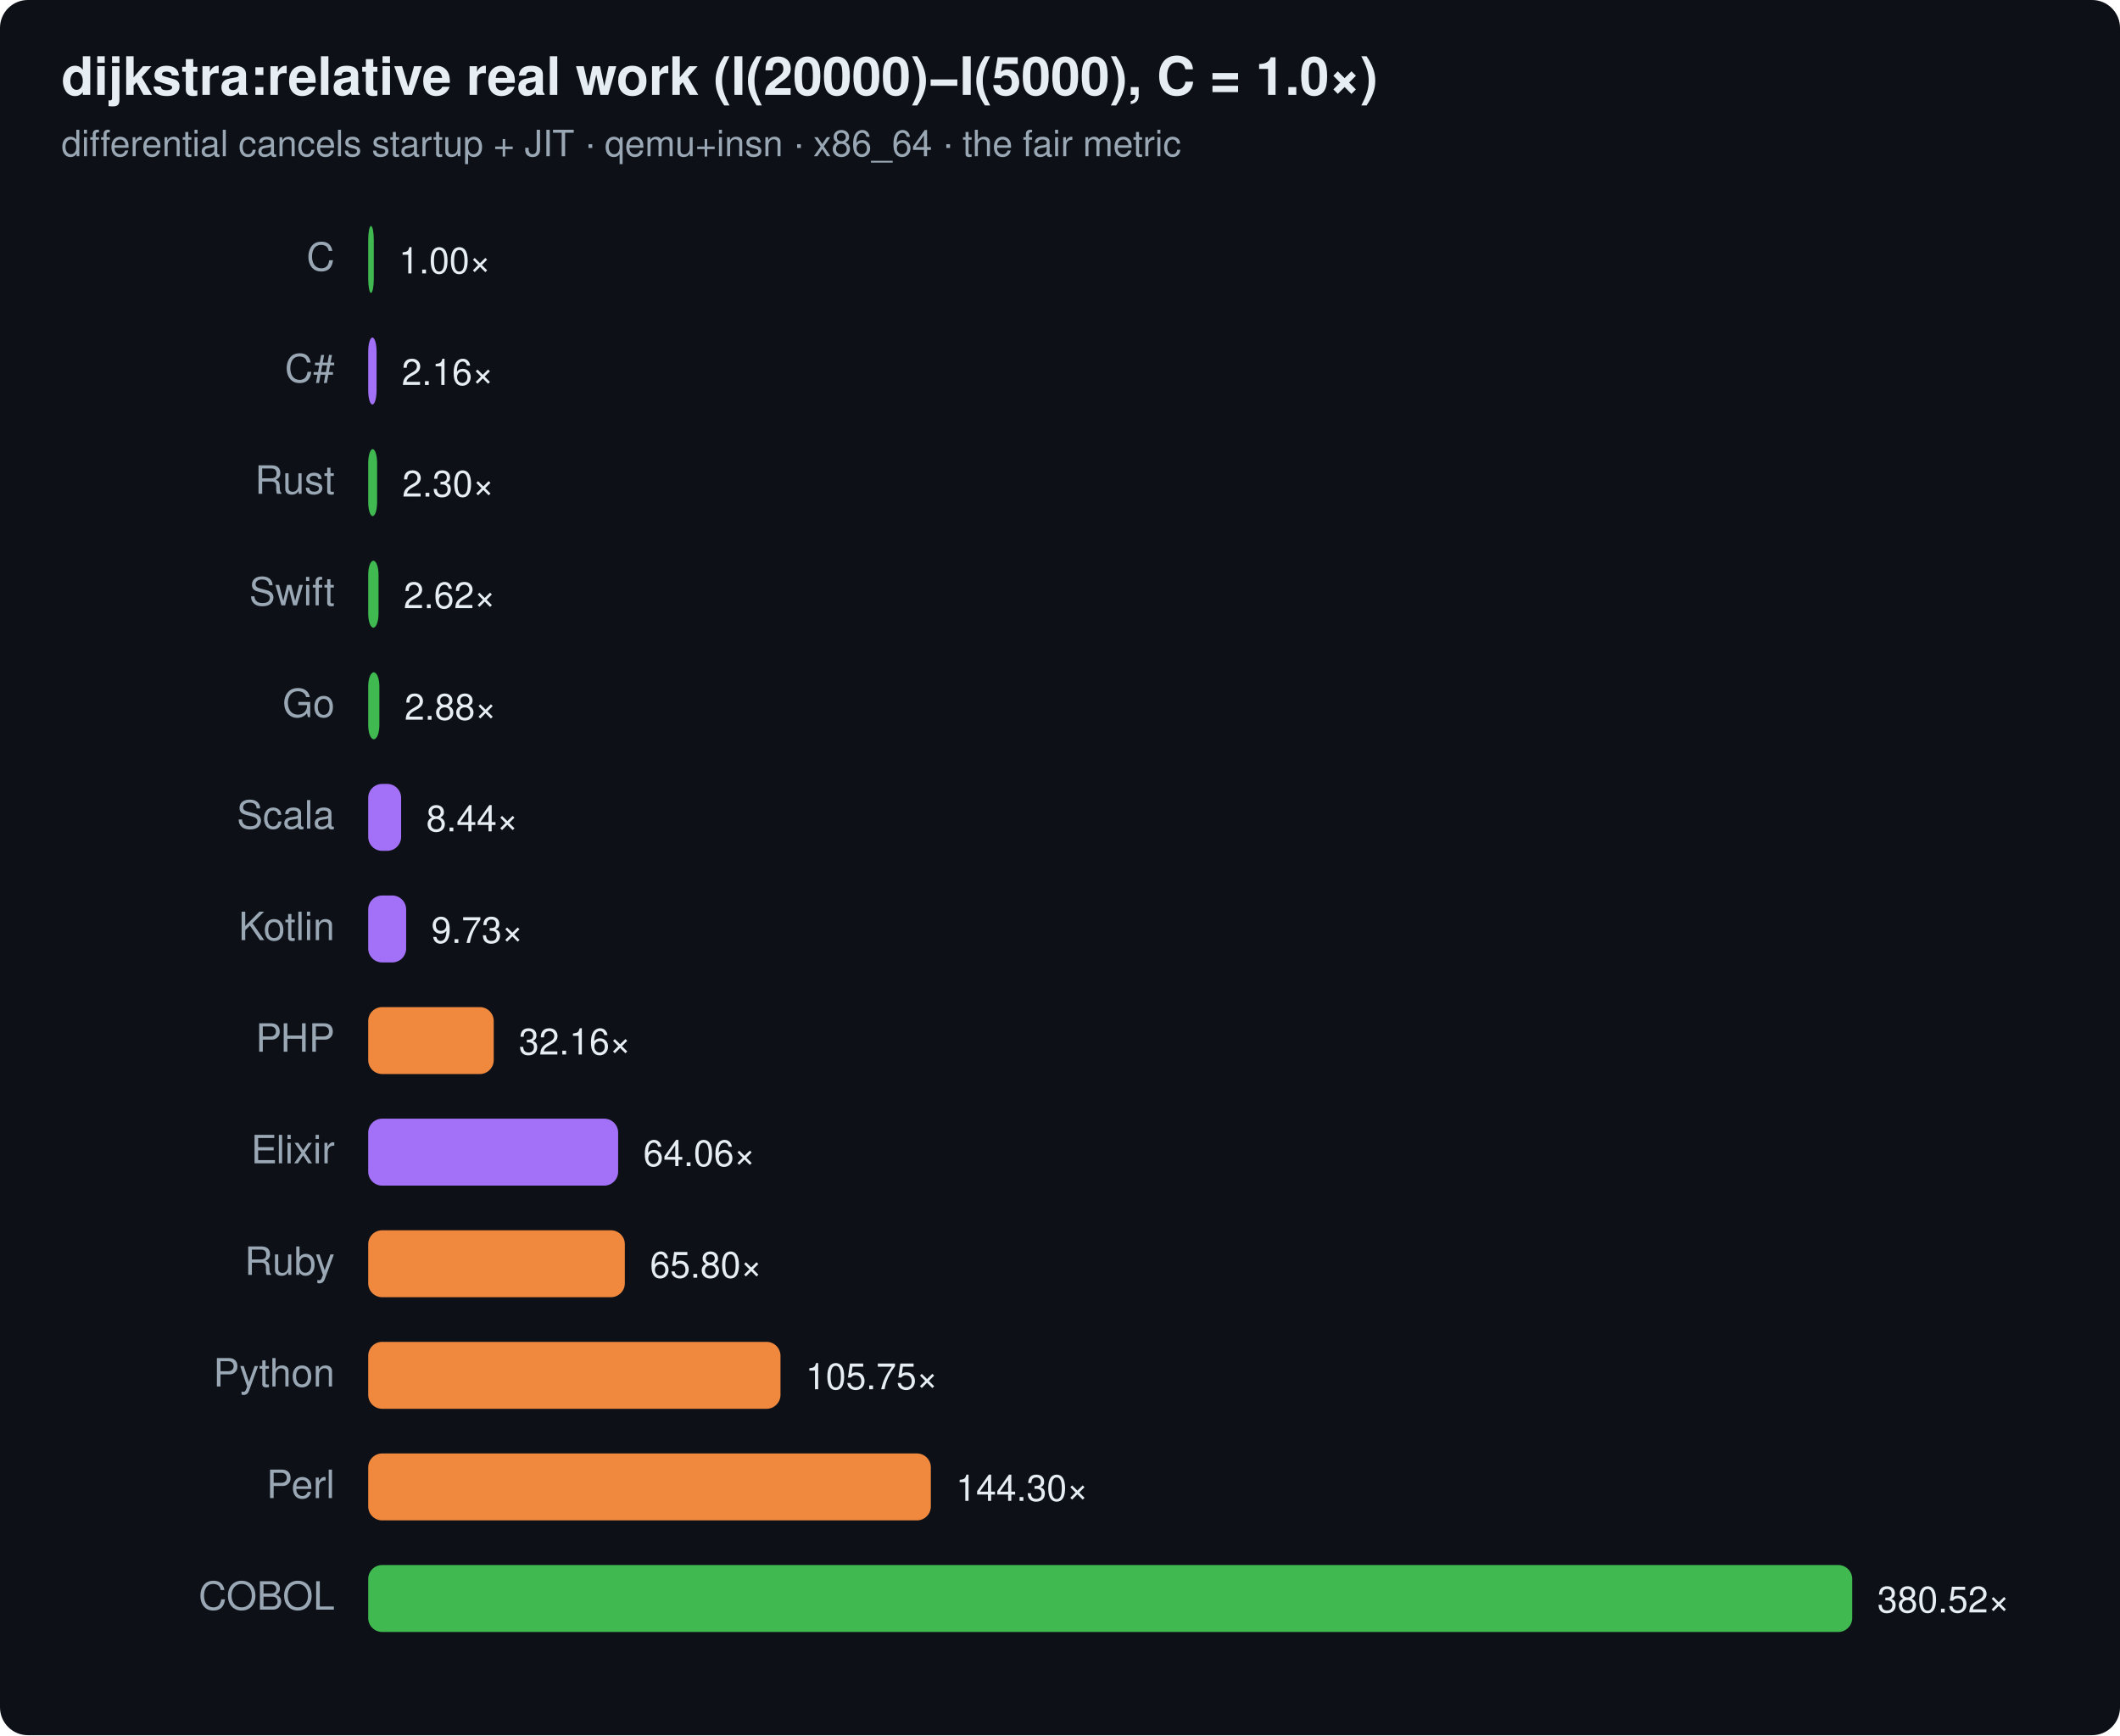
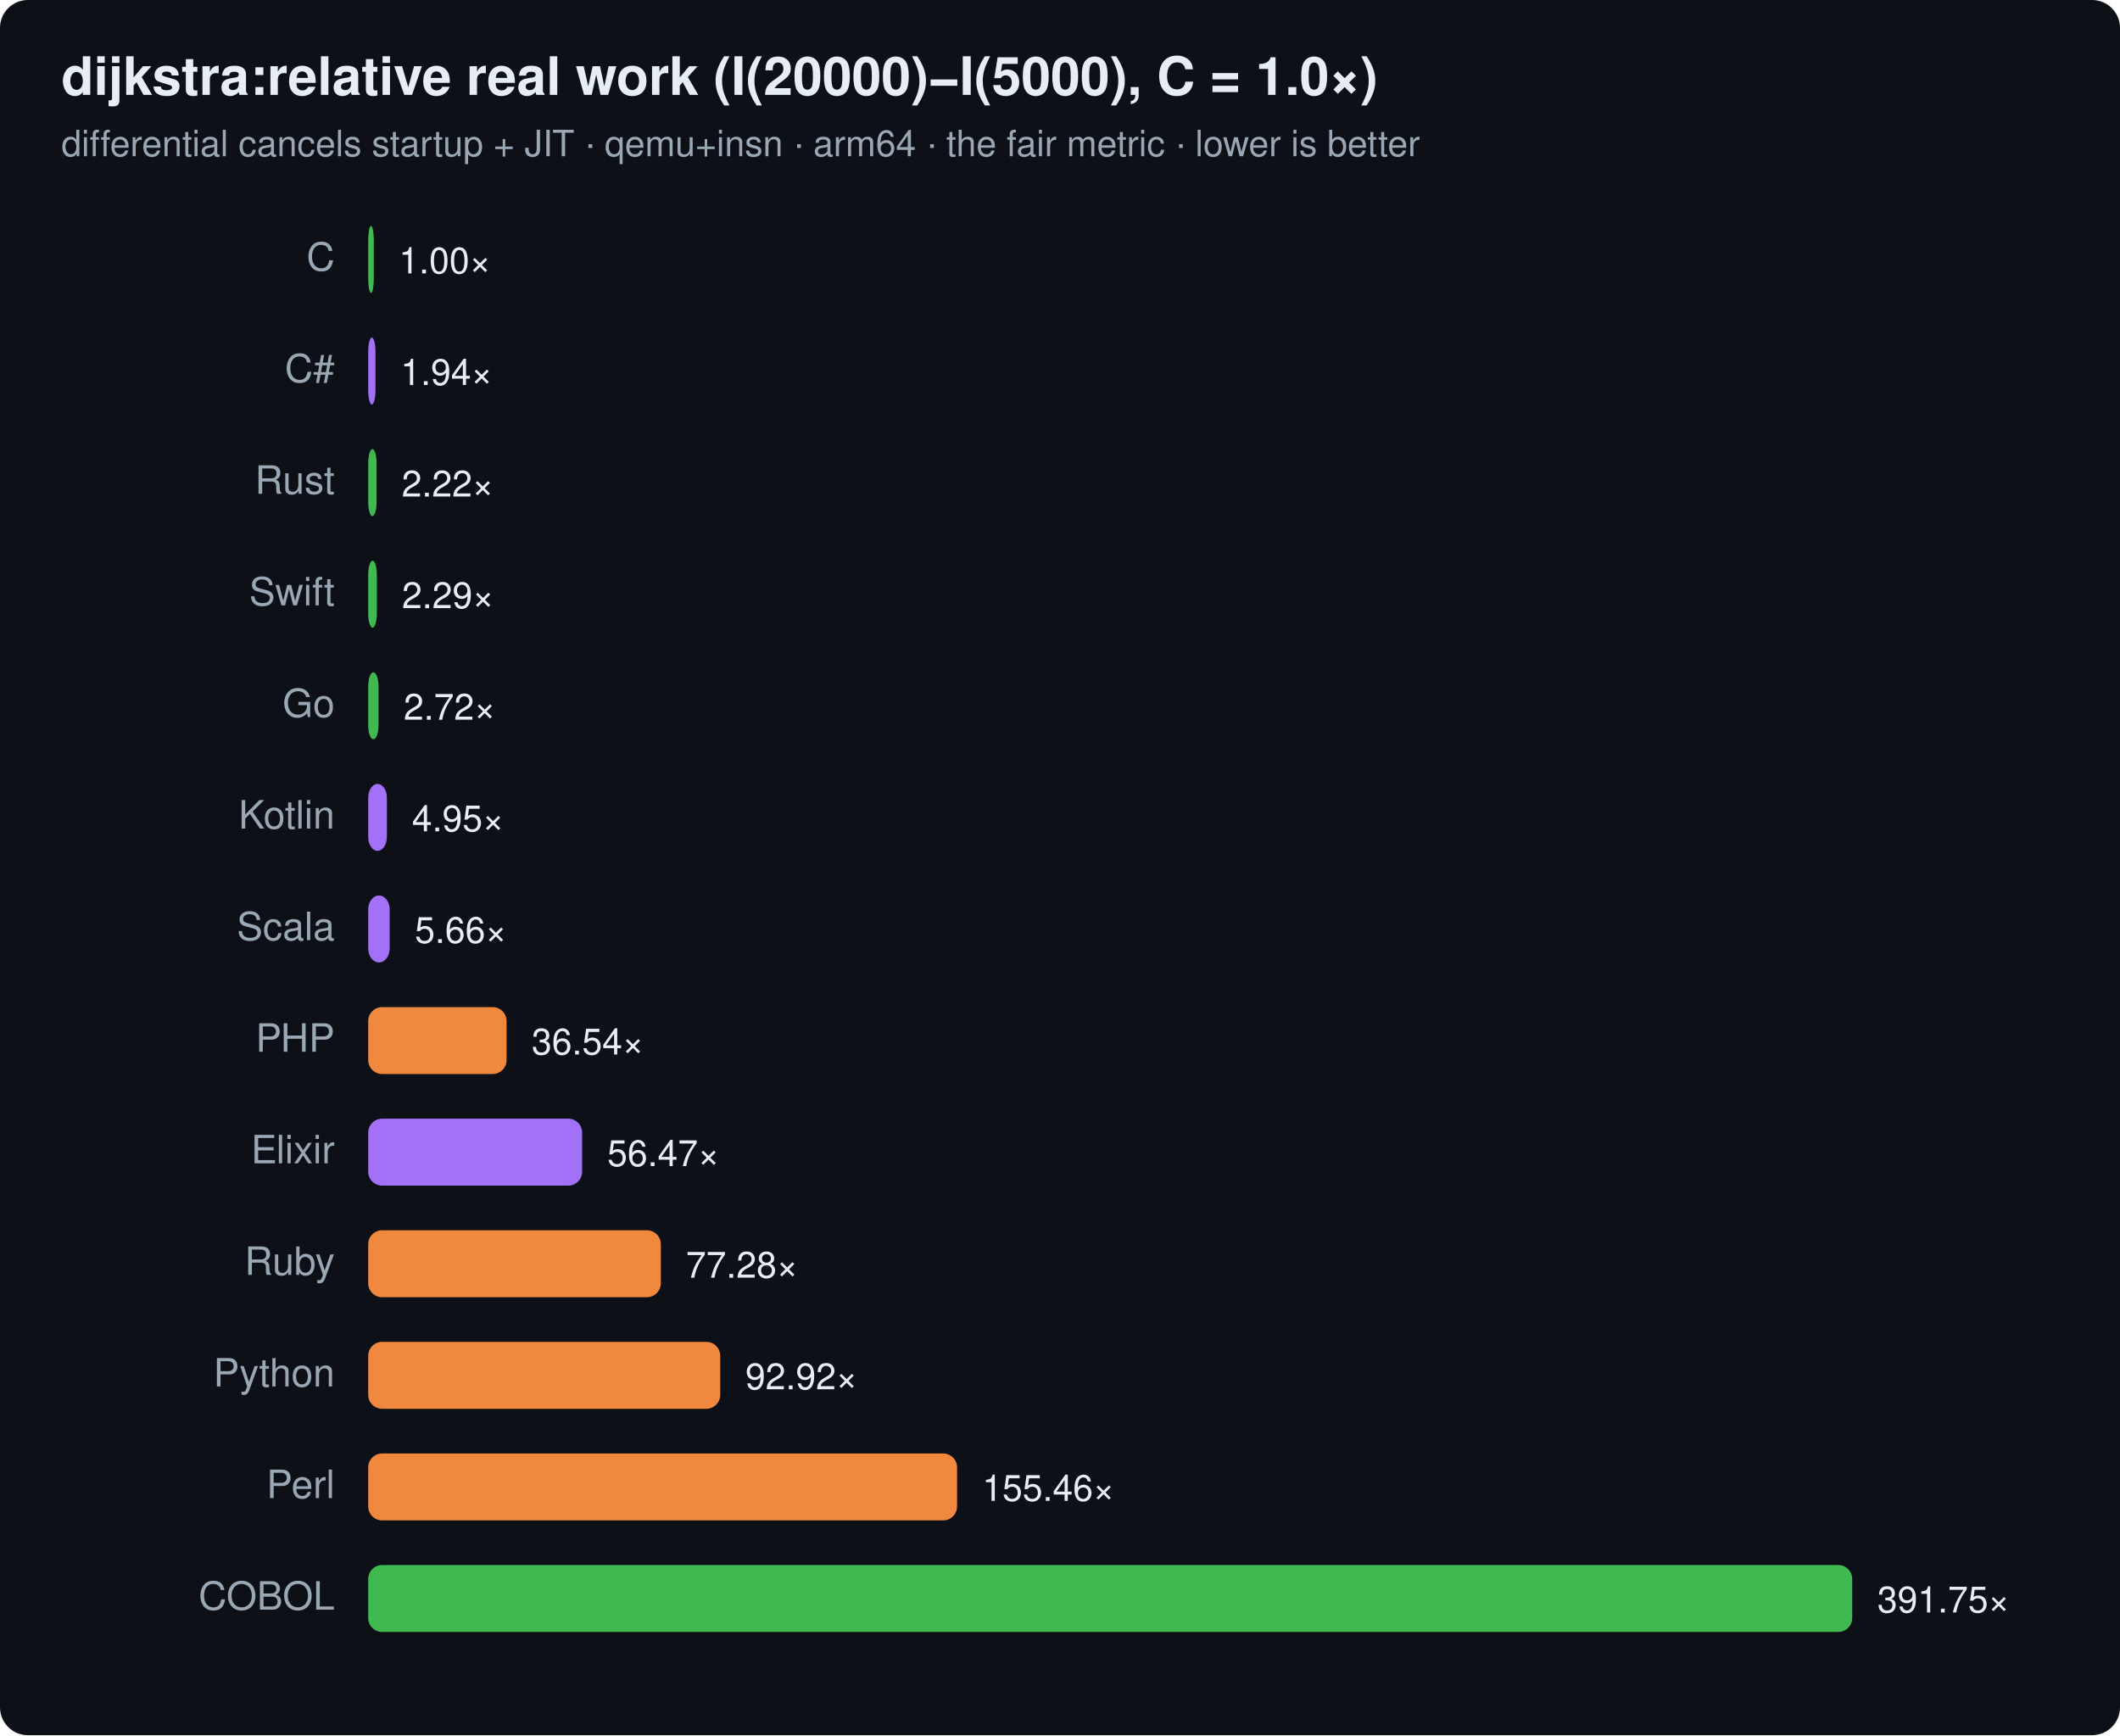
<svg xmlns="http://www.w3.org/2000/svg" width="760" height="622" viewBox="0 0 760 622" font-family="ui-sans-serif,system-ui,Segoe UI,Helvetica,Arial">
  <rect width="760" height="622" rx="10" fill="#0d1117" />
  <text x="22" y="34" font-size="19" font-weight="700" fill="#e6edf3">dijkstra:relative real work (I(20000)−I(5000), C = 1.0×)</text>
-   <text x="22" y="56" font-size="13" fill="#9aa7b4">differential cancels startup + JIT · qemu+insn · x86_64 · the fair metric</text>
+   <text x="22" y="56" font-size="13" fill="#9aa7b4">differential cancels startup + JIT · qemu+insn · arm64 · the fair metric · lower is better</text>
  <text x="120" y="97" text-anchor="end" font-size="14" fill="#9aa7b4">C</text>
  <rect x="132" y="81" width="2.0" height="24" rx="5" fill="#3fb950" />
  <text x="143.0" y="98" font-size="13" fill="#e6edf3">1.00×</text>
  <text x="120" y="137" text-anchor="end" font-size="14" fill="#9aa7b4">C#</text>
-   <rect x="132" y="121" width="3.0" height="24" rx="5" fill="#a371f7" />
-   <text x="144.0" y="138" font-size="13" fill="#e6edf3">2.16×</text>
+   <rect x="132" y="121" width="2.6" height="24" rx="5" fill="#a371f7" />
+   <text x="143.6" y="138" font-size="13" fill="#e6edf3">1.94×</text>
  <text x="120" y="177" text-anchor="end" font-size="14" fill="#9aa7b4">Rust</text>
-   <rect x="132" y="161" width="3.2" height="24" rx="5" fill="#3fb950" />
-   <text x="144.2" y="178" font-size="13" fill="#e6edf3">2.30×</text>
+   <rect x="132" y="161" width="3.0" height="24" rx="5" fill="#3fb950" />
+   <text x="144.0" y="178" font-size="13" fill="#e6edf3">2.22×</text>
  <text x="120" y="217" text-anchor="end" font-size="14" fill="#9aa7b4">Swift</text>
-   <rect x="132" y="201" width="3.7" height="24" rx="5" fill="#3fb950" />
-   <text x="144.7" y="218" font-size="13" fill="#e6edf3">2.62×</text>
+   <rect x="132" y="201" width="3.1" height="24" rx="5" fill="#3fb950" />
+   <text x="144.1" y="218" font-size="13" fill="#e6edf3">2.29×</text>
  <text x="120" y="257" text-anchor="end" font-size="14" fill="#9aa7b4">Go</text>
-   <rect x="132" y="241" width="4.0" height="24" rx="5" fill="#3fb950" />
-   <text x="145.0" y="258" font-size="13" fill="#e6edf3">2.88×</text>
-   <text x="120" y="297" text-anchor="end" font-size="14" fill="#9aa7b4">Scala</text>
-   <rect x="132" y="281" width="11.8" height="24" rx="5" fill="#a371f7" />
-   <text x="152.8" y="298" font-size="13" fill="#e6edf3">8.44×</text>
-   <text x="120" y="337" text-anchor="end" font-size="14" fill="#9aa7b4">Kotlin</text>
-   <rect x="132" y="321" width="13.6" height="24" rx="5" fill="#a371f7" />
-   <text x="154.6" y="338" font-size="13" fill="#e6edf3">9.73×</text>
+   <rect x="132" y="241" width="3.7" height="24" rx="5" fill="#3fb950" />
+   <text x="144.7" y="258" font-size="13" fill="#e6edf3">2.72×</text>
+   <text x="120" y="297" text-anchor="end" font-size="14" fill="#9aa7b4">Kotlin</text>
+   <rect x="132" y="281" width="6.7" height="24" rx="5" fill="#a371f7" />
+   <text x="147.7" y="298" font-size="13" fill="#e6edf3">4.95×</text>
+   <text x="120" y="337" text-anchor="end" font-size="14" fill="#9aa7b4">Scala</text>
+   <rect x="132" y="321" width="7.7" height="24" rx="5" fill="#a371f7" />
+   <text x="148.7" y="338" font-size="13" fill="#e6edf3">5.66×</text>
  <text x="120" y="377" text-anchor="end" font-size="14" fill="#9aa7b4">PHP</text>
-   <rect x="132" y="361" width="45.0" height="24" rx="5" fill="#f0883e" />
-   <text x="186.0" y="378" font-size="13" fill="#e6edf3">32.16×</text>
+   <rect x="132" y="361" width="49.6" height="24" rx="5" fill="#f0883e" />
+   <text x="190.6" y="378" font-size="13" fill="#e6edf3">36.54×</text>
  <text x="120" y="417" text-anchor="end" font-size="14" fill="#9aa7b4">Elixir</text>
-   <rect x="132" y="401" width="89.6" height="24" rx="5" fill="#a371f7" />
-   <text x="230.6" y="418" font-size="13" fill="#e6edf3">64.06×</text>
+   <rect x="132" y="401" width="76.7" height="24" rx="5" fill="#a371f7" />
+   <text x="217.7" y="418" font-size="13" fill="#e6edf3">56.47×</text>
  <text x="120" y="457" text-anchor="end" font-size="14" fill="#9aa7b4">Ruby</text>
-   <rect x="132" y="441" width="92.0" height="24" rx="5" fill="#f0883e" />
-   <text x="233.0" y="458" font-size="13" fill="#e6edf3">65.80×</text>
+   <rect x="132" y="441" width="104.9" height="24" rx="5" fill="#f0883e" />
+   <text x="245.9" y="458" font-size="13" fill="#e6edf3">77.28×</text>
  <text x="120" y="497" text-anchor="end" font-size="14" fill="#9aa7b4">Python</text>
-   <rect x="132" y="481" width="147.8" height="24" rx="5" fill="#f0883e" />
-   <text x="288.8" y="498" font-size="13" fill="#e6edf3">105.75×</text>
+   <rect x="132" y="481" width="126.2" height="24" rx="5" fill="#f0883e" />
+   <text x="267.2" y="498" font-size="13" fill="#e6edf3">92.92×</text>
  <text x="120" y="537" text-anchor="end" font-size="14" fill="#9aa7b4">Perl</text>
-   <rect x="132" y="521" width="201.7" height="24" rx="5" fill="#f0883e" />
-   <text x="342.7" y="538" font-size="13" fill="#e6edf3">144.30×</text>
+   <rect x="132" y="521" width="211.1" height="24" rx="5" fill="#f0883e" />
+   <text x="352.1" y="538" font-size="13" fill="#e6edf3">155.46×</text>
  <text x="120" y="577" text-anchor="end" font-size="14" fill="#9aa7b4">COBOL</text>
  <rect x="132" y="561" width="532.0" height="24" rx="5" fill="#3fb950" />
-   <text x="673.0" y="578" font-size="13" fill="#e6edf3">380.52×</text>
+   <text x="673.0" y="578" font-size="13" fill="#e6edf3">391.75×</text>
</svg>
